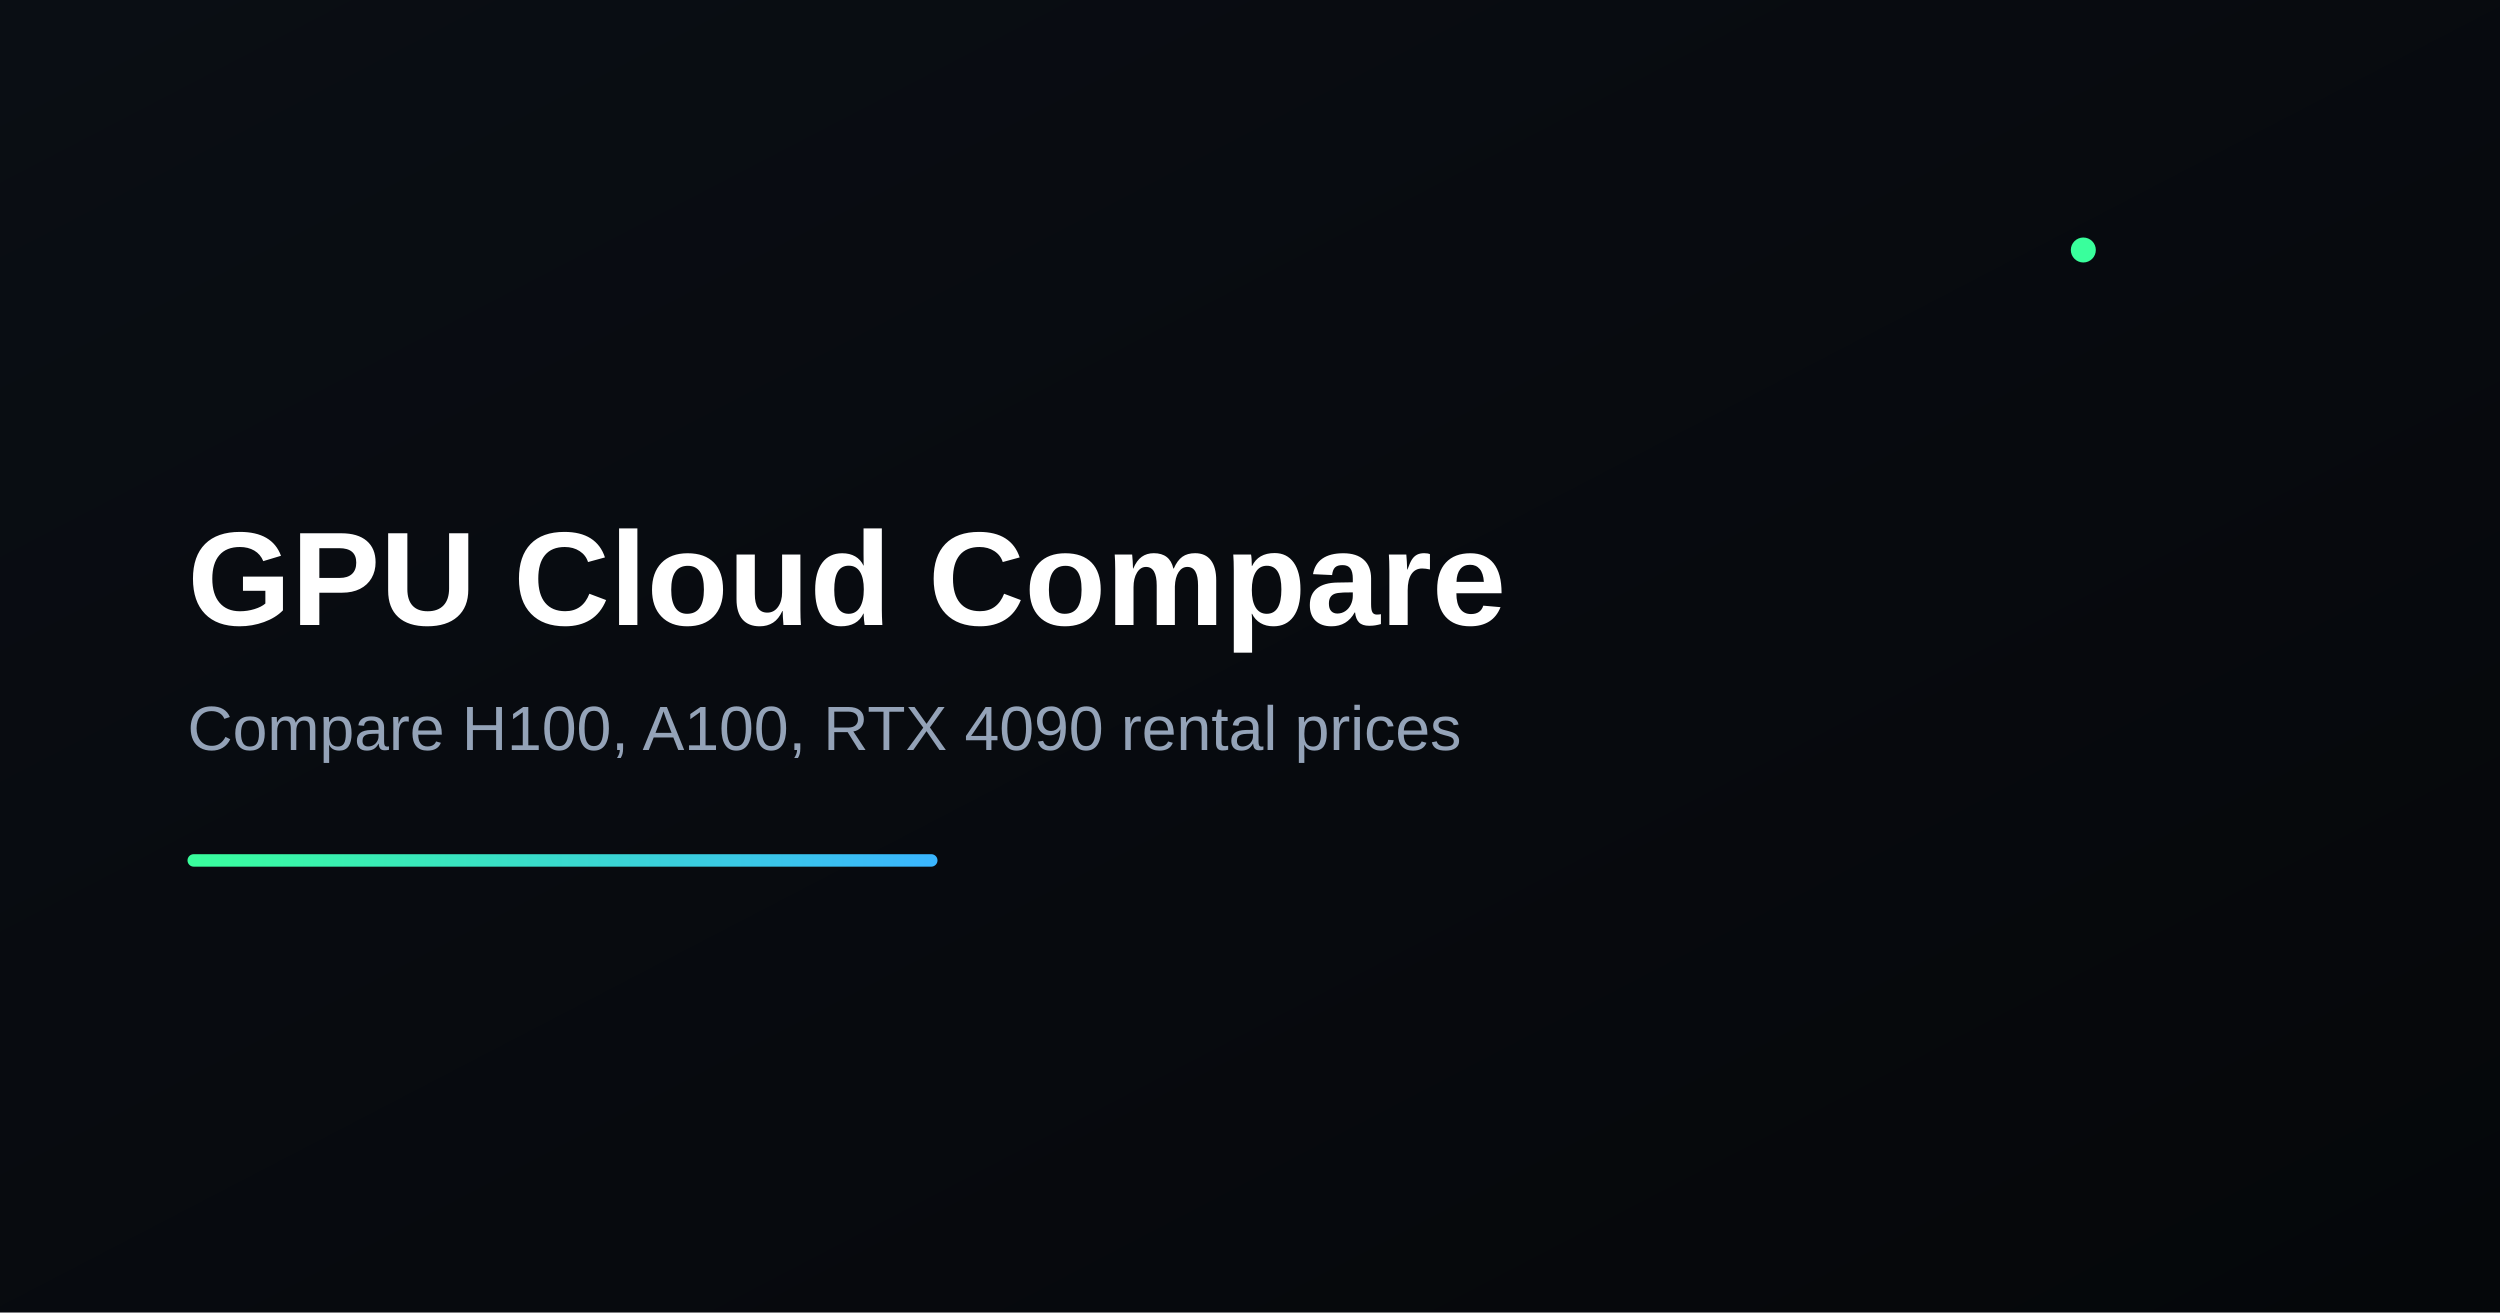
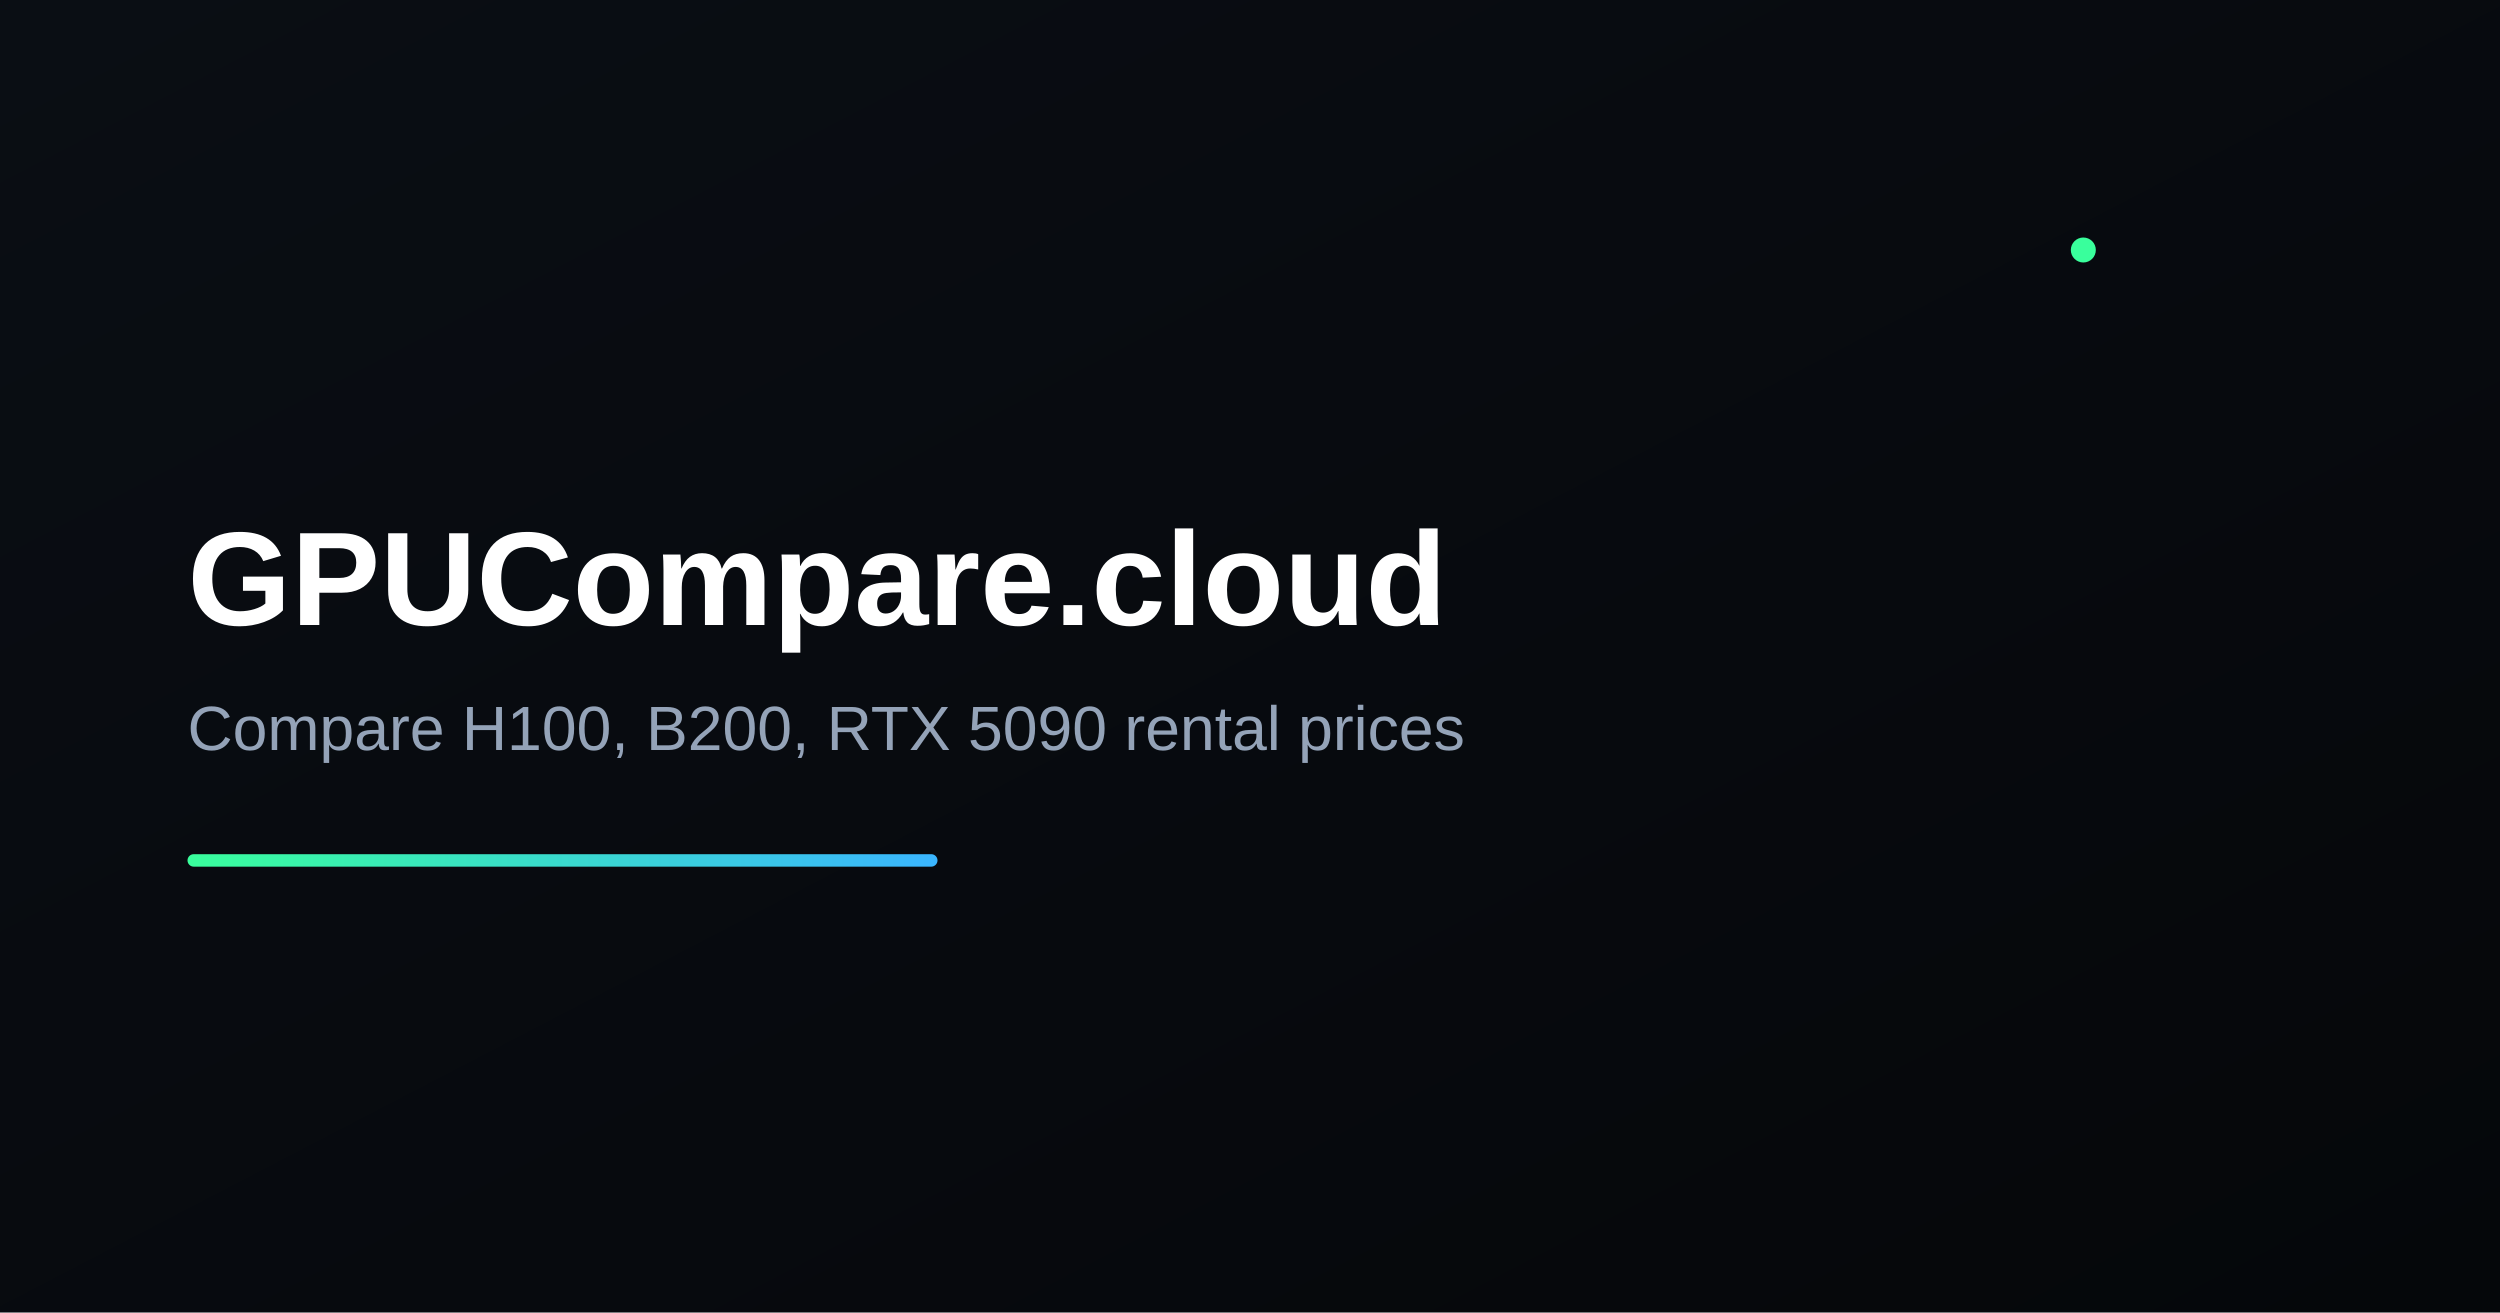
<svg xmlns="http://www.w3.org/2000/svg" width="1200" height="630" viewBox="0 0 1200 630">
  <defs>
    <linearGradient id="bg" x1="0" y1="0" x2="1" y2="1">
      <stop offset="0%" stop-color="#0a0e14" />
      <stop offset="100%" stop-color="#05070a" />
    </linearGradient>
    <linearGradient id="accent" x1="0" y1="0" x2="1" y2="0">
      <stop offset="0%" stop-color="#39ff9c" />
      <stop offset="100%" stop-color="#3ab5ff" />
    </linearGradient>
  </defs>
  <rect width="1200" height="630" fill="url(#bg)" />
  <circle cx="1000" cy="120" r="6" fill="#39ff9c" />
-   <text x="90" y="300" font-family="Arial, sans-serif" font-size="64" font-weight="800" fill="#ffffff">GPU Cloud Compare</text>
-   <text x="90" y="360" font-family="Arial, sans-serif" font-size="30" fill="#94a3b8">Compare H100, A100, RTX 4090 rental prices</text>
+   <text x="90" y="300" font-family="Arial, sans-serif" font-size="64" font-weight="800" fill="#ffffff">GPUCompare.cloud</text>
+   <text x="90" y="360" font-family="Arial, sans-serif" font-size="30" fill="#94a3b8">Compare H100, B200, RTX 5090 rental prices</text>
  <rect x="90" y="410" width="360" height="6" rx="3" fill="url(#accent)" />
</svg>
